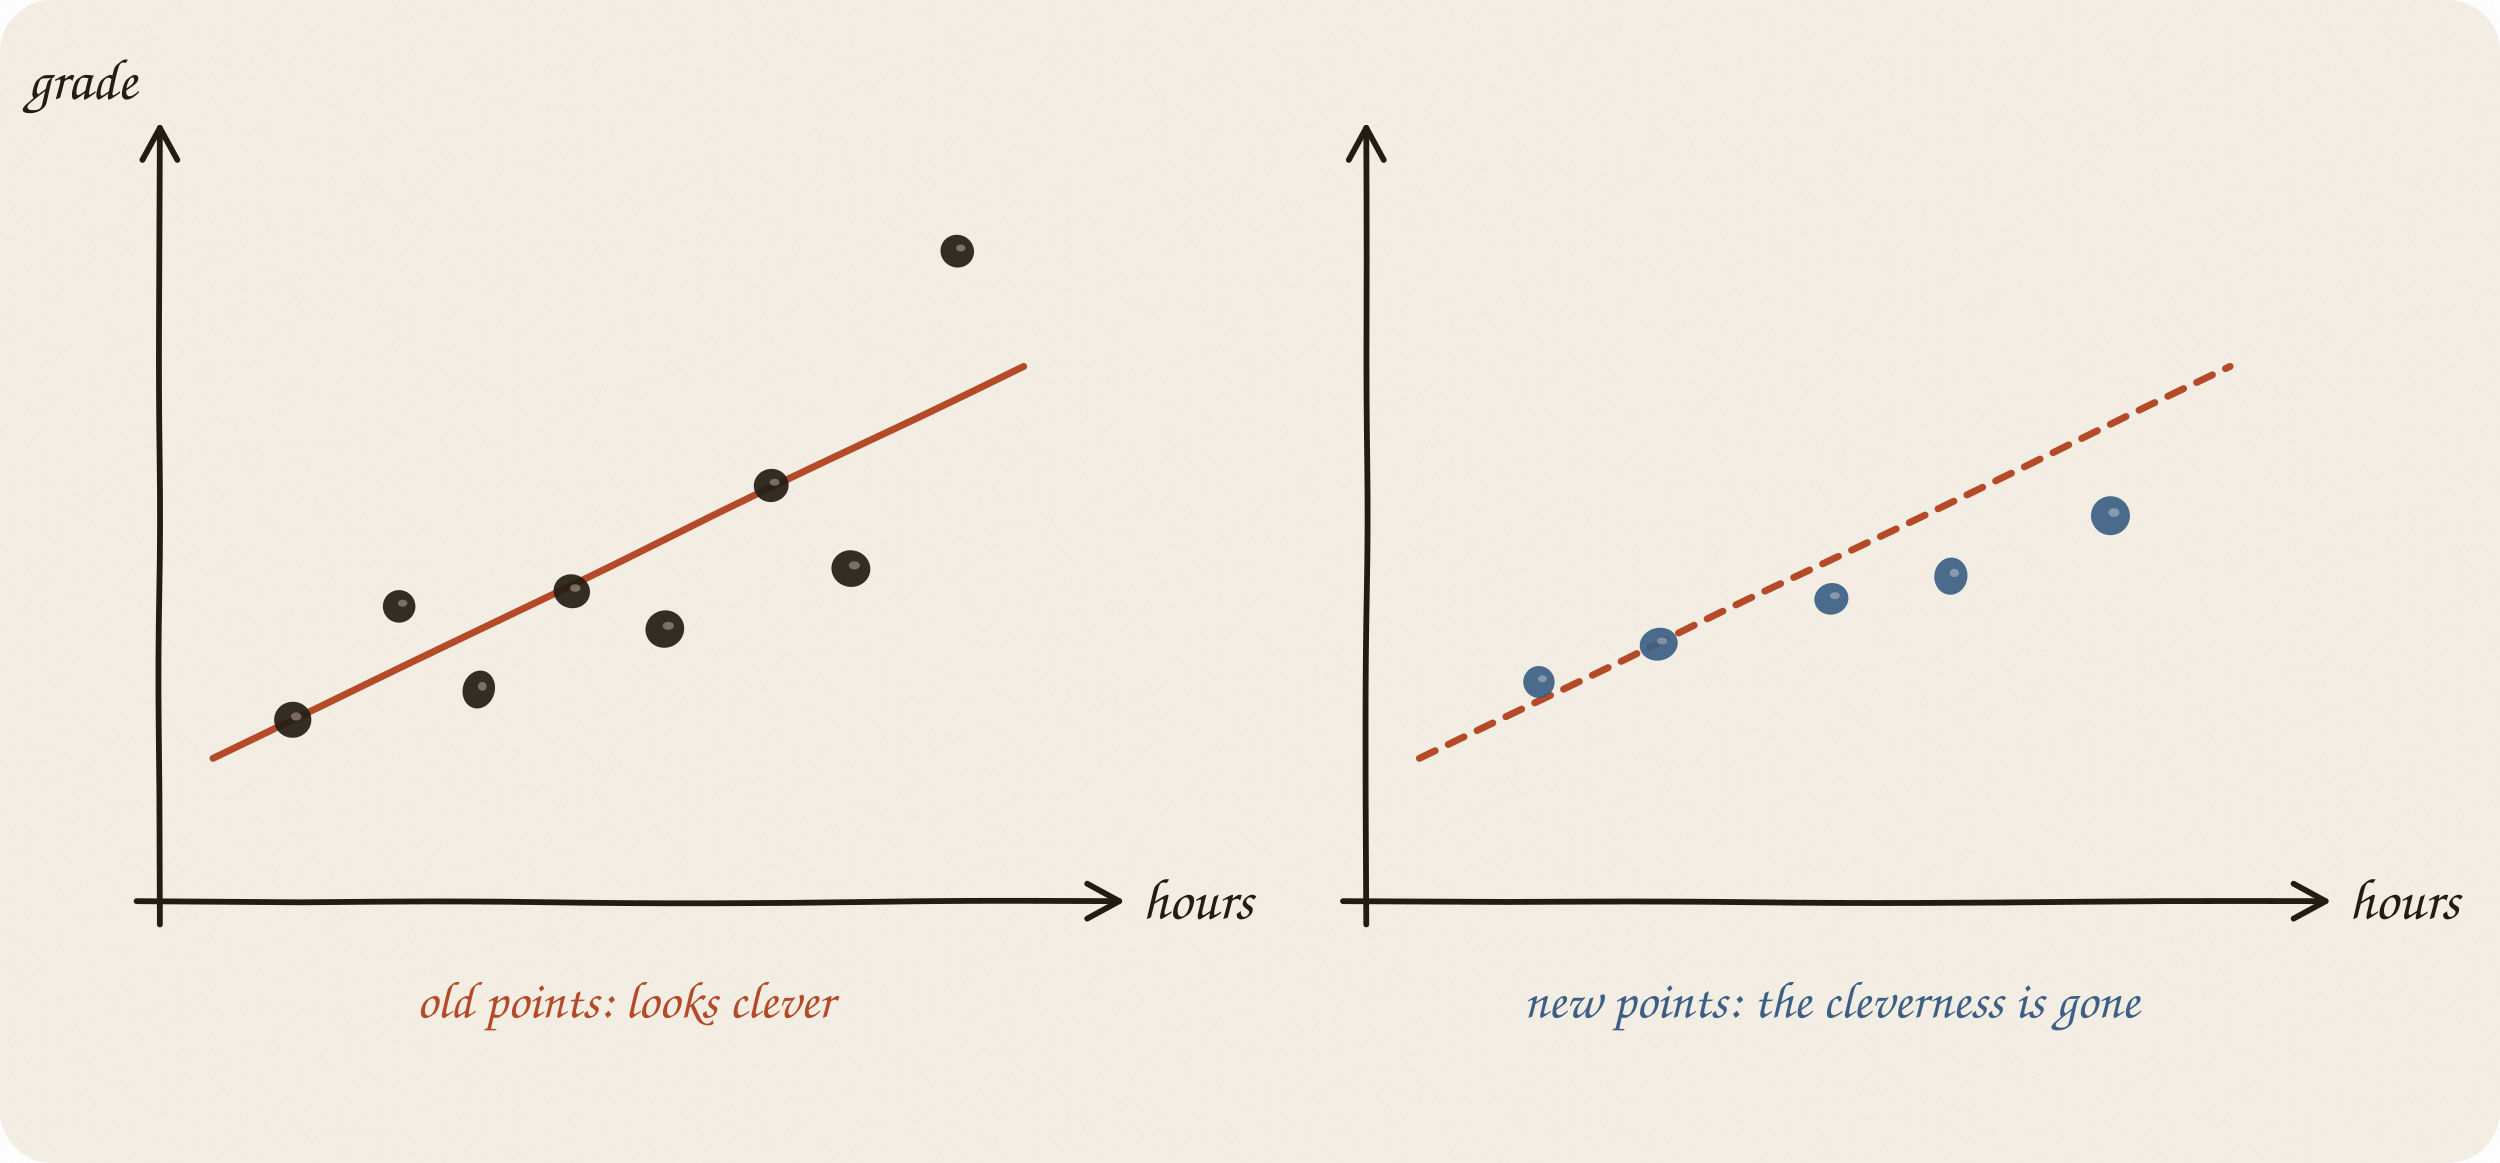
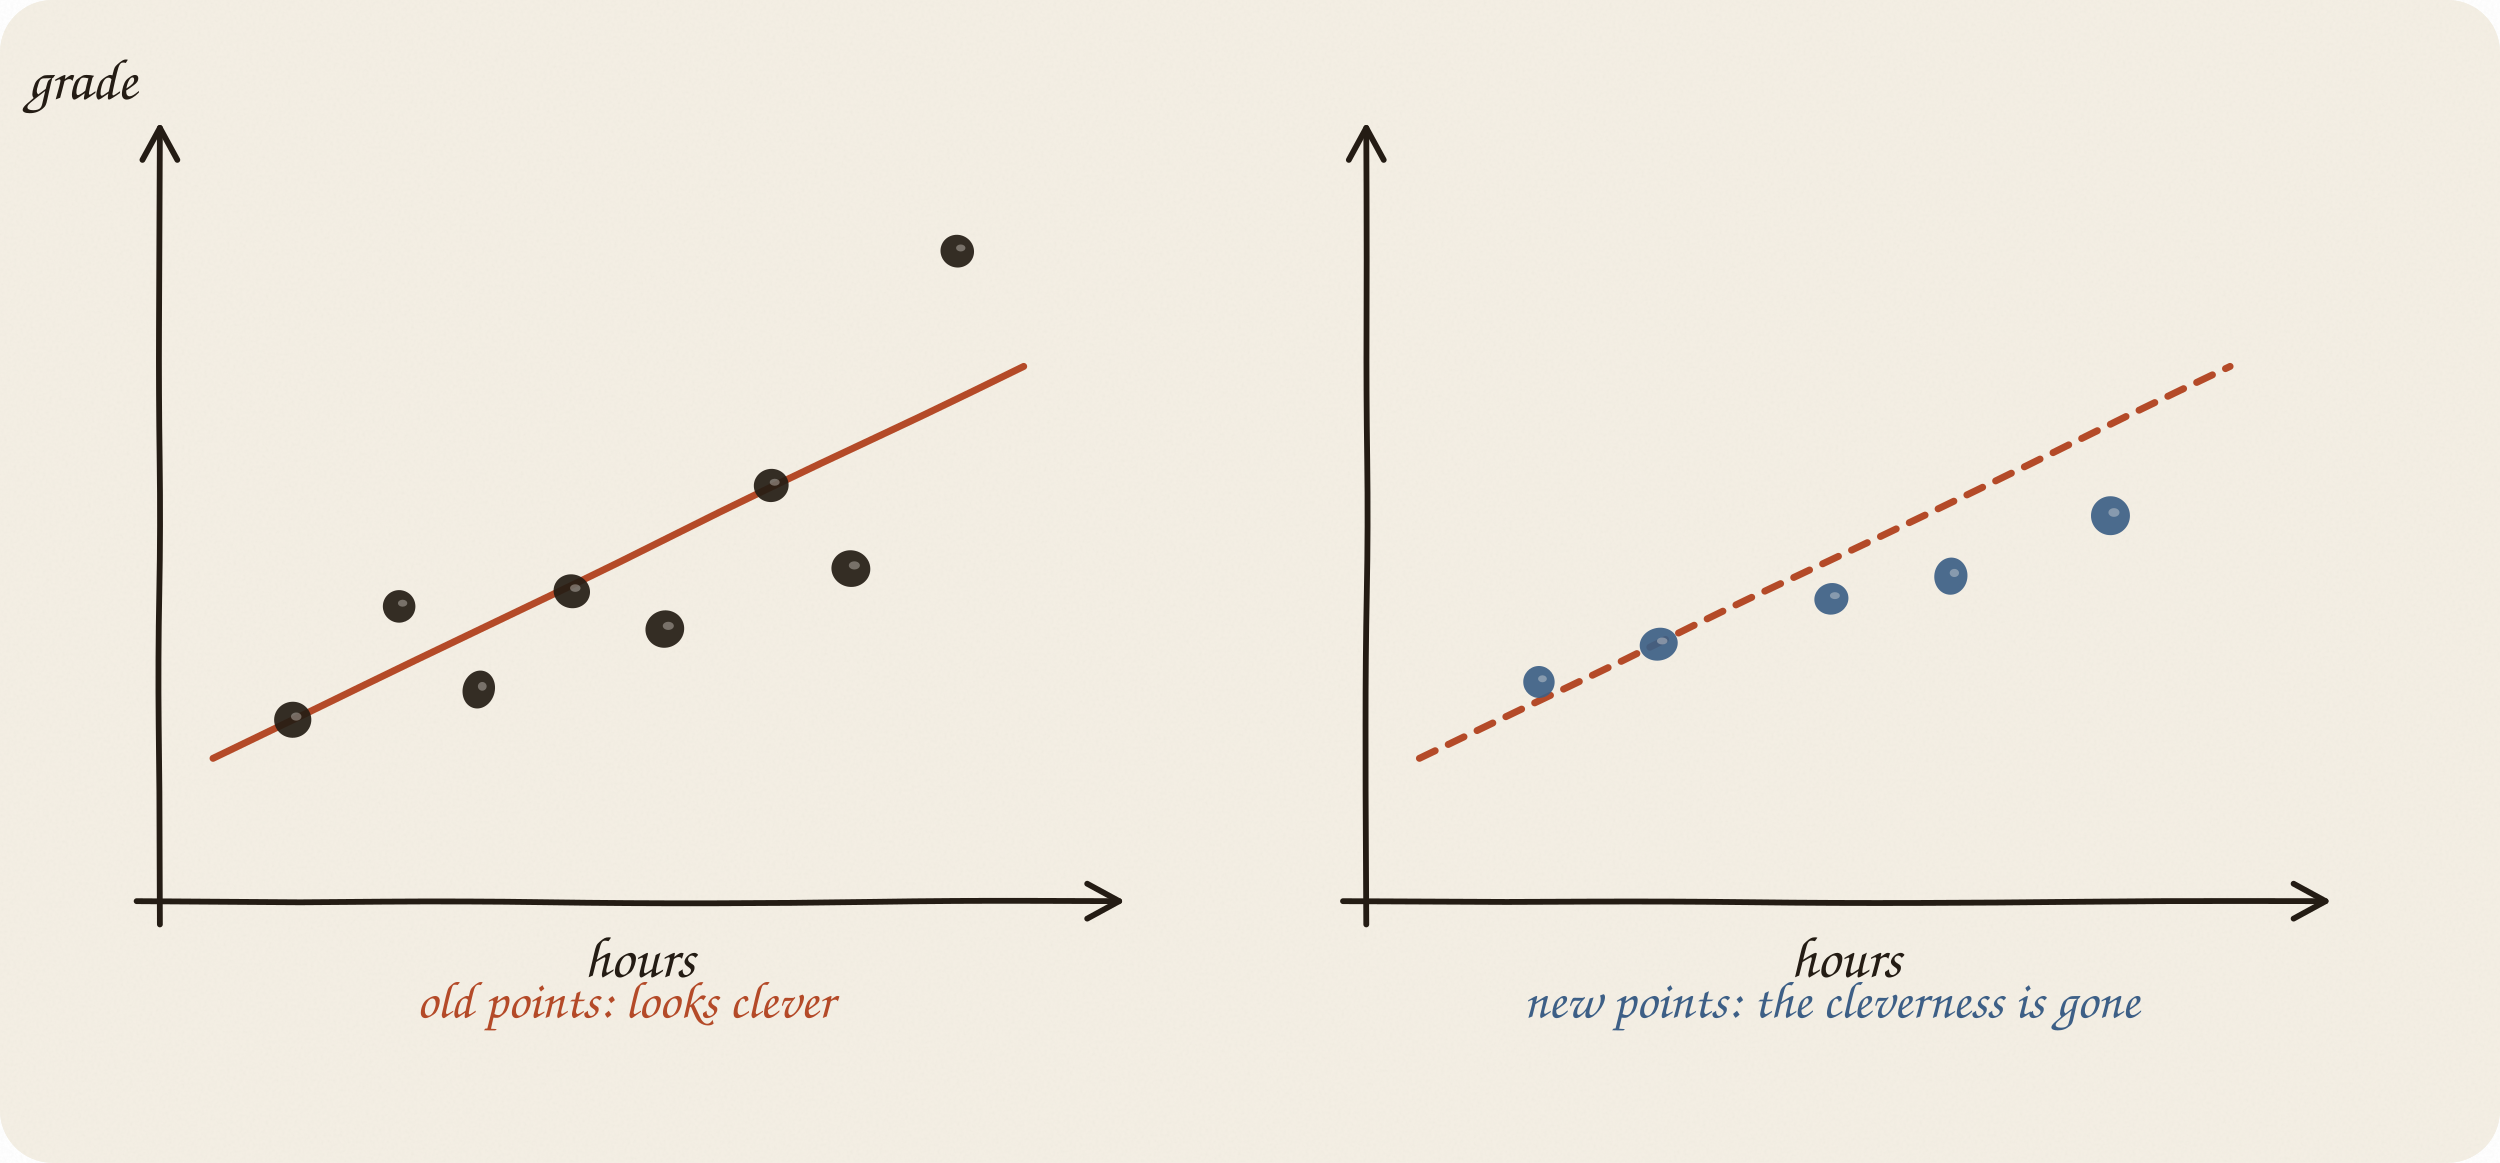
<svg xmlns="http://www.w3.org/2000/svg" viewBox="0 0 860 400" width="860" height="400" role="img" aria-label="overfit fails on new points">
  <defs>
    <filter id="grain" x="0" y="0" width="100%" height="100%">
      <feTurbulence type="fractalNoise" baseFrequency="0.9" numOctaves="2" stitchTiles="stitch" result="n" />
      <feColorMatrix type="saturate" values="0" />
      <feComponentTransfer>
        <feFuncA type="linear" slope="0.07" />
      </feComponentTransfer>
      <feBlend in="SourceGraphic" mode="multiply" />
    </filter>
  </defs>
  <rect width="860" height="400" rx="18" ry="18" fill="#f4efe4" />
  <rect width="860" height="400" rx="18" ry="18" fill="#f4efe4" filter="url(#grain)" opacity="0.9" />
  <path d="M 55.00,318.00 L 54.83,272.33 Q 54.83,272.33 54.59,249.50 Q 54.35,226.67 54.80,203.83 Q 55.25,181.00 54.92,158.17 Q 54.60,135.33 54.70,112.50 Q 54.81,89.67 54.90,66.83 L 55.00,44.00" fill="none" stroke="#241c14" stroke-width="2.0" stroke-linecap="round" stroke-linejoin="round" opacity="1" />
  <path d="M 47.00,310.00 L 103.33,310.39 Q 103.33,310.39 131.50,310.17 Q 159.67,309.95 187.83,310.37 Q 216.00,310.79 244.17,310.74 Q 272.33,310.68 300.50,310.24 Q 328.67,309.79 356.83,309.90 L 385.00,310.00" fill="none" stroke="#241c14" stroke-width="2.0" stroke-linecap="round" stroke-linejoin="round" opacity="1" />
  <path d="M 374.0,304.0 L 385.0,310.0 L 374.0,316.0" fill="none" stroke="#241c14" stroke-width="2.0" stroke-linecap="round" stroke-linejoin="round" opacity="1" />
  <path d="M 49.0,55.0 L 55.0,44.0 L 61.0,55.0" fill="none" stroke="#241c14" stroke-width="2.0" stroke-linecap="round" stroke-linejoin="round" opacity="1" />
-   <text x="393.0" y="316.0" font-family="Bradley Hand, Apple Chancery, Segoe Script, Comic Sans MS, cursive" font-size="20" fill="#241c14" text-anchor="start" font-style="normal" font-weight="normal">hours</text>
+   <text x="220.0" y="336.0" font-family="Bradley Hand, Apple Chancery, Segoe Script, Comic Sans MS, cursive" font-size="20" fill="#241c14" text-anchor="middle" font-style="normal" font-weight="normal">hours</text>
  <text x="47.0" y="34.0" font-family="Bradley Hand, Apple Chancery, Segoe Script, Comic Sans MS, cursive" font-size="20" fill="#241c14" text-anchor="end" font-style="normal" font-weight="normal">grade</text>
  <path d="M 73.29,260.86 L 108.15,244.03 Q 108.15,244.03 125.55,235.54 Q 142.95,227.06 160.43,218.73 Q 177.91,210.41 195.34,202.00 Q 212.78,193.59 230.07,184.88 Q 247.36,176.17 264.81,167.78 Q 282.25,159.38 299.80,151.21 Q 317.35,143.04 334.75,134.55 L 352.14,126.05" fill="none" stroke="#b44a28" stroke-width="2.4" stroke-linecap="round" stroke-linejoin="round" opacity="1" />
  <ellipse cx="100.7" cy="247.6" rx="6.4" ry="6.2" transform="rotate(-4.5 100.7 247.6)" fill="#241c14" opacity="0.92" />
  <ellipse cx="101.9" cy="246.5" rx="1.8" ry="1.4" fill="#f7f2ea" opacity="0.35" />
  <ellipse cx="137.3" cy="208.6" rx="5.6" ry="5.6" transform="rotate(22.1 137.3 208.6)" fill="#241c14" opacity="0.92" />
  <ellipse cx="138.5" cy="207.5" rx="1.6" ry="1.2" fill="#f7f2ea" opacity="0.35" />
  <ellipse cx="164.7" cy="237.2" rx="5.5" ry="6.6" transform="rotate(16.2 164.7 237.2)" fill="#241c14" opacity="0.92" />
  <ellipse cx="165.9" cy="236.1" rx="1.5" ry="1.5" fill="#f7f2ea" opacity="0.35" />
  <ellipse cx="196.7" cy="203.4" rx="6.3" ry="5.8" transform="rotate(15.1 196.7 203.4)" fill="#241c14" opacity="0.92" />
  <ellipse cx="197.9" cy="202.3" rx="1.8" ry="1.3" fill="#f7f2ea" opacity="0.35" />
  <ellipse cx="228.7" cy="216.4" rx="6.7" ry="6.4" transform="rotate(-21.0 228.7 216.4)" fill="#241c14" opacity="0.92" />
  <ellipse cx="229.9" cy="215.3" rx="1.9" ry="1.4" fill="#f7f2ea" opacity="0.35" />
  <ellipse cx="265.3" cy="167.0" rx="6.0" ry="5.7" transform="rotate(-12.6 265.3 167.0)" fill="#241c14" opacity="0.92" />
  <ellipse cx="266.5" cy="165.9" rx="1.7" ry="1.2" fill="#f7f2ea" opacity="0.35" />
  <ellipse cx="292.7" cy="195.6" rx="6.7" ry="6.3" transform="rotate(9.8 292.7 195.6)" fill="#241c14" opacity="0.92" />
  <ellipse cx="293.9" cy="194.5" rx="1.9" ry="1.4" fill="#f7f2ea" opacity="0.35" />
  <ellipse cx="329.3" cy="86.4" rx="5.8" ry="5.6" transform="rotate(23.9 329.3 86.4)" fill="#241c14" opacity="0.92" />
  <ellipse cx="330.5" cy="85.3" rx="1.6" ry="1.2" fill="#f7f2ea" opacity="0.35" />
  <text x="215.0" y="350.0" font-family="Bradley Hand, Apple Chancery, Segoe Script, Comic Sans MS, cursive" font-size="18" fill="#b44a28" text-anchor="middle" font-style="normal" font-weight="normal">old points: looks clever</text>
  <path d="M 470.00,318.00 L 469.77,272.33 Q 469.77,272.33 469.75,249.50 Q 469.73,226.67 470.18,203.83 Q 470.64,181.00 470.32,158.17 Q 469.99,135.33 470.09,112.50 Q 470.18,89.67 470.09,66.83 L 470.00,44.00" fill="none" stroke="#241c14" stroke-width="2.0" stroke-linecap="round" stroke-linejoin="round" opacity="1" />
  <path d="M 462.00,310.00 L 518.33,310.27 Q 518.33,310.27 546.50,310.15 Q 574.67,310.03 602.83,310.37 Q 631.00,310.71 659.17,310.62 Q 687.33,310.53 715.50,310.21 Q 743.67,309.90 771.83,309.95 L 800.00,310.00" fill="none" stroke="#241c14" stroke-width="2.0" stroke-linecap="round" stroke-linejoin="round" opacity="1" />
  <path d="M 789.0,304.0 L 800.0,310.0 L 789.0,316.0" fill="none" stroke="#241c14" stroke-width="2.0" stroke-linecap="round" stroke-linejoin="round" opacity="1" />
  <path d="M 464.0,55.0 L 470.0,44.0 L 476.0,55.0" fill="none" stroke="#241c14" stroke-width="2.0" stroke-linecap="round" stroke-linejoin="round" opacity="1" />
-   <text x="808.0" y="316.0" font-family="Bradley Hand, Apple Chancery, Segoe Script, Comic Sans MS, cursive" font-size="20" fill="#241c14" text-anchor="start" font-style="normal" font-weight="normal">hours</text>
+   <text x="635.0" y="336.0" font-family="Bradley Hand, Apple Chancery, Segoe Script, Comic Sans MS, cursive" font-size="20" fill="#241c14" text-anchor="middle" font-style="normal" font-weight="normal">hours</text>
  <text x="462.0" y="34.0" font-family="Bradley Hand, Apple Chancery, Segoe Script, Comic Sans MS, cursive" font-size="20" fill="#241c14" text-anchor="end" font-style="normal" font-weight="normal" />
  <path d="M 488.29,260.86 L 523.17,244.06 Q 523.17,244.06 540.64,235.73 Q 558.12,227.40 575.43,218.74 Q 592.75,210.08 610.27,201.85 Q 627.79,193.62 645.28,185.31 Q 662.76,176.99 680.17,168.53 Q 697.58,160.06 714.90,151.42 Q 732.22,142.77 749.68,134.41 L 767.14,126.05" fill="none" stroke="#b44a28" stroke-width="2.4" stroke-linecap="round" stroke-linejoin="round" opacity="1" stroke-dasharray="6 5" />
  <ellipse cx="529.4" cy="234.6" rx="5.4" ry="5.5" transform="rotate(-4.0 529.4 234.6)" fill="#3d5f86" opacity="0.92" />
  <ellipse cx="530.6" cy="233.5" rx="1.5" ry="1.2" fill="#f7f2ea" opacity="0.35" />
  <ellipse cx="570.6" cy="221.6" rx="6.6" ry="5.6" transform="rotate(-14.6 570.6 221.6)" fill="#3d5f86" opacity="0.92" />
  <ellipse cx="571.8" cy="220.5" rx="1.8" ry="1.2" fill="#f7f2ea" opacity="0.35" />
  <ellipse cx="630.0" cy="206.0" rx="5.9" ry="5.4" transform="rotate(-16.0 630.0 206.0)" fill="#3d5f86" opacity="0.92" />
  <ellipse cx="631.2" cy="204.9" rx="1.7" ry="1.2" fill="#f7f2ea" opacity="0.35" />
  <ellipse cx="671.1" cy="198.2" rx="5.7" ry="6.4" transform="rotate(7.6 671.1 198.2)" fill="#3d5f86" opacity="0.92" />
  <ellipse cx="672.3" cy="197.1" rx="1.6" ry="1.4" fill="#f7f2ea" opacity="0.35" />
  <ellipse cx="726.0" cy="177.4" rx="6.7" ry="6.7" transform="rotate(0.9 726.0 177.4)" fill="#3d5f86" opacity="0.92" />
  <ellipse cx="727.2" cy="176.3" rx="1.9" ry="1.5" fill="#f7f2ea" opacity="0.35" />
  <text x="630.0" y="350.0" font-family="Bradley Hand, Apple Chancery, Segoe Script, Comic Sans MS, cursive" font-size="18" fill="#3d5f86" text-anchor="middle" font-style="normal" font-weight="normal">new points: the cleverness is gone</text>
</svg>
